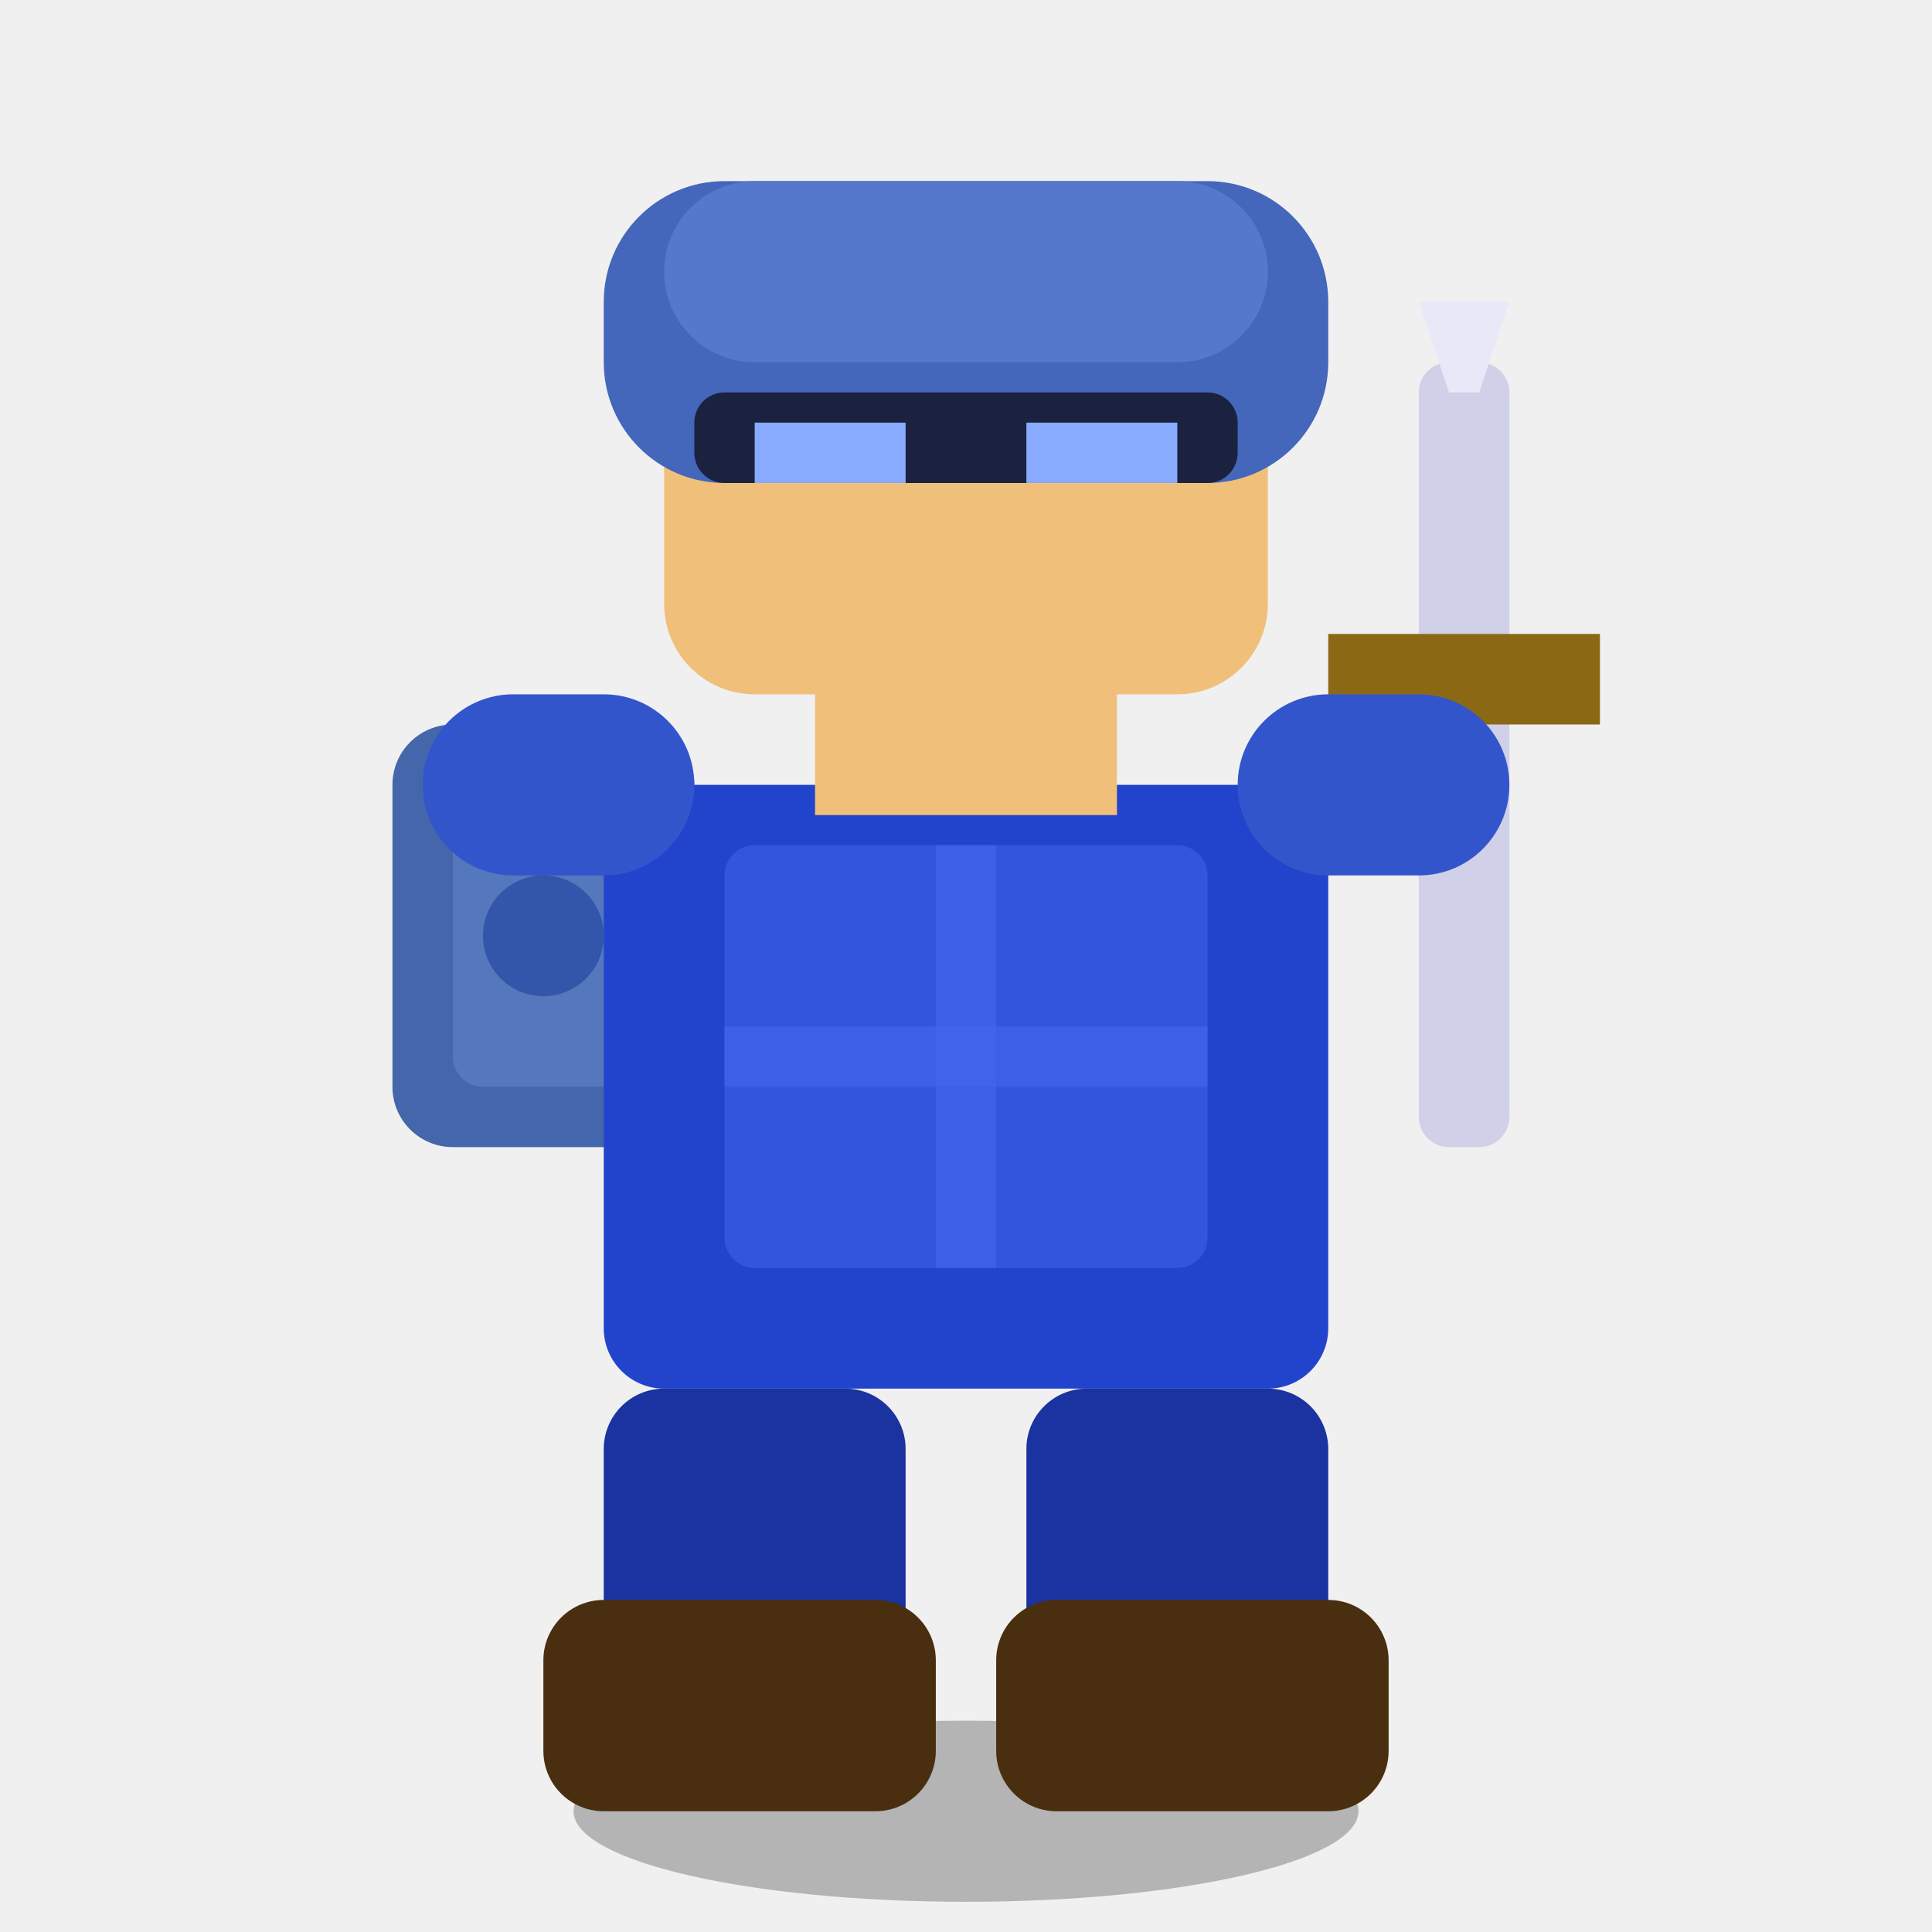
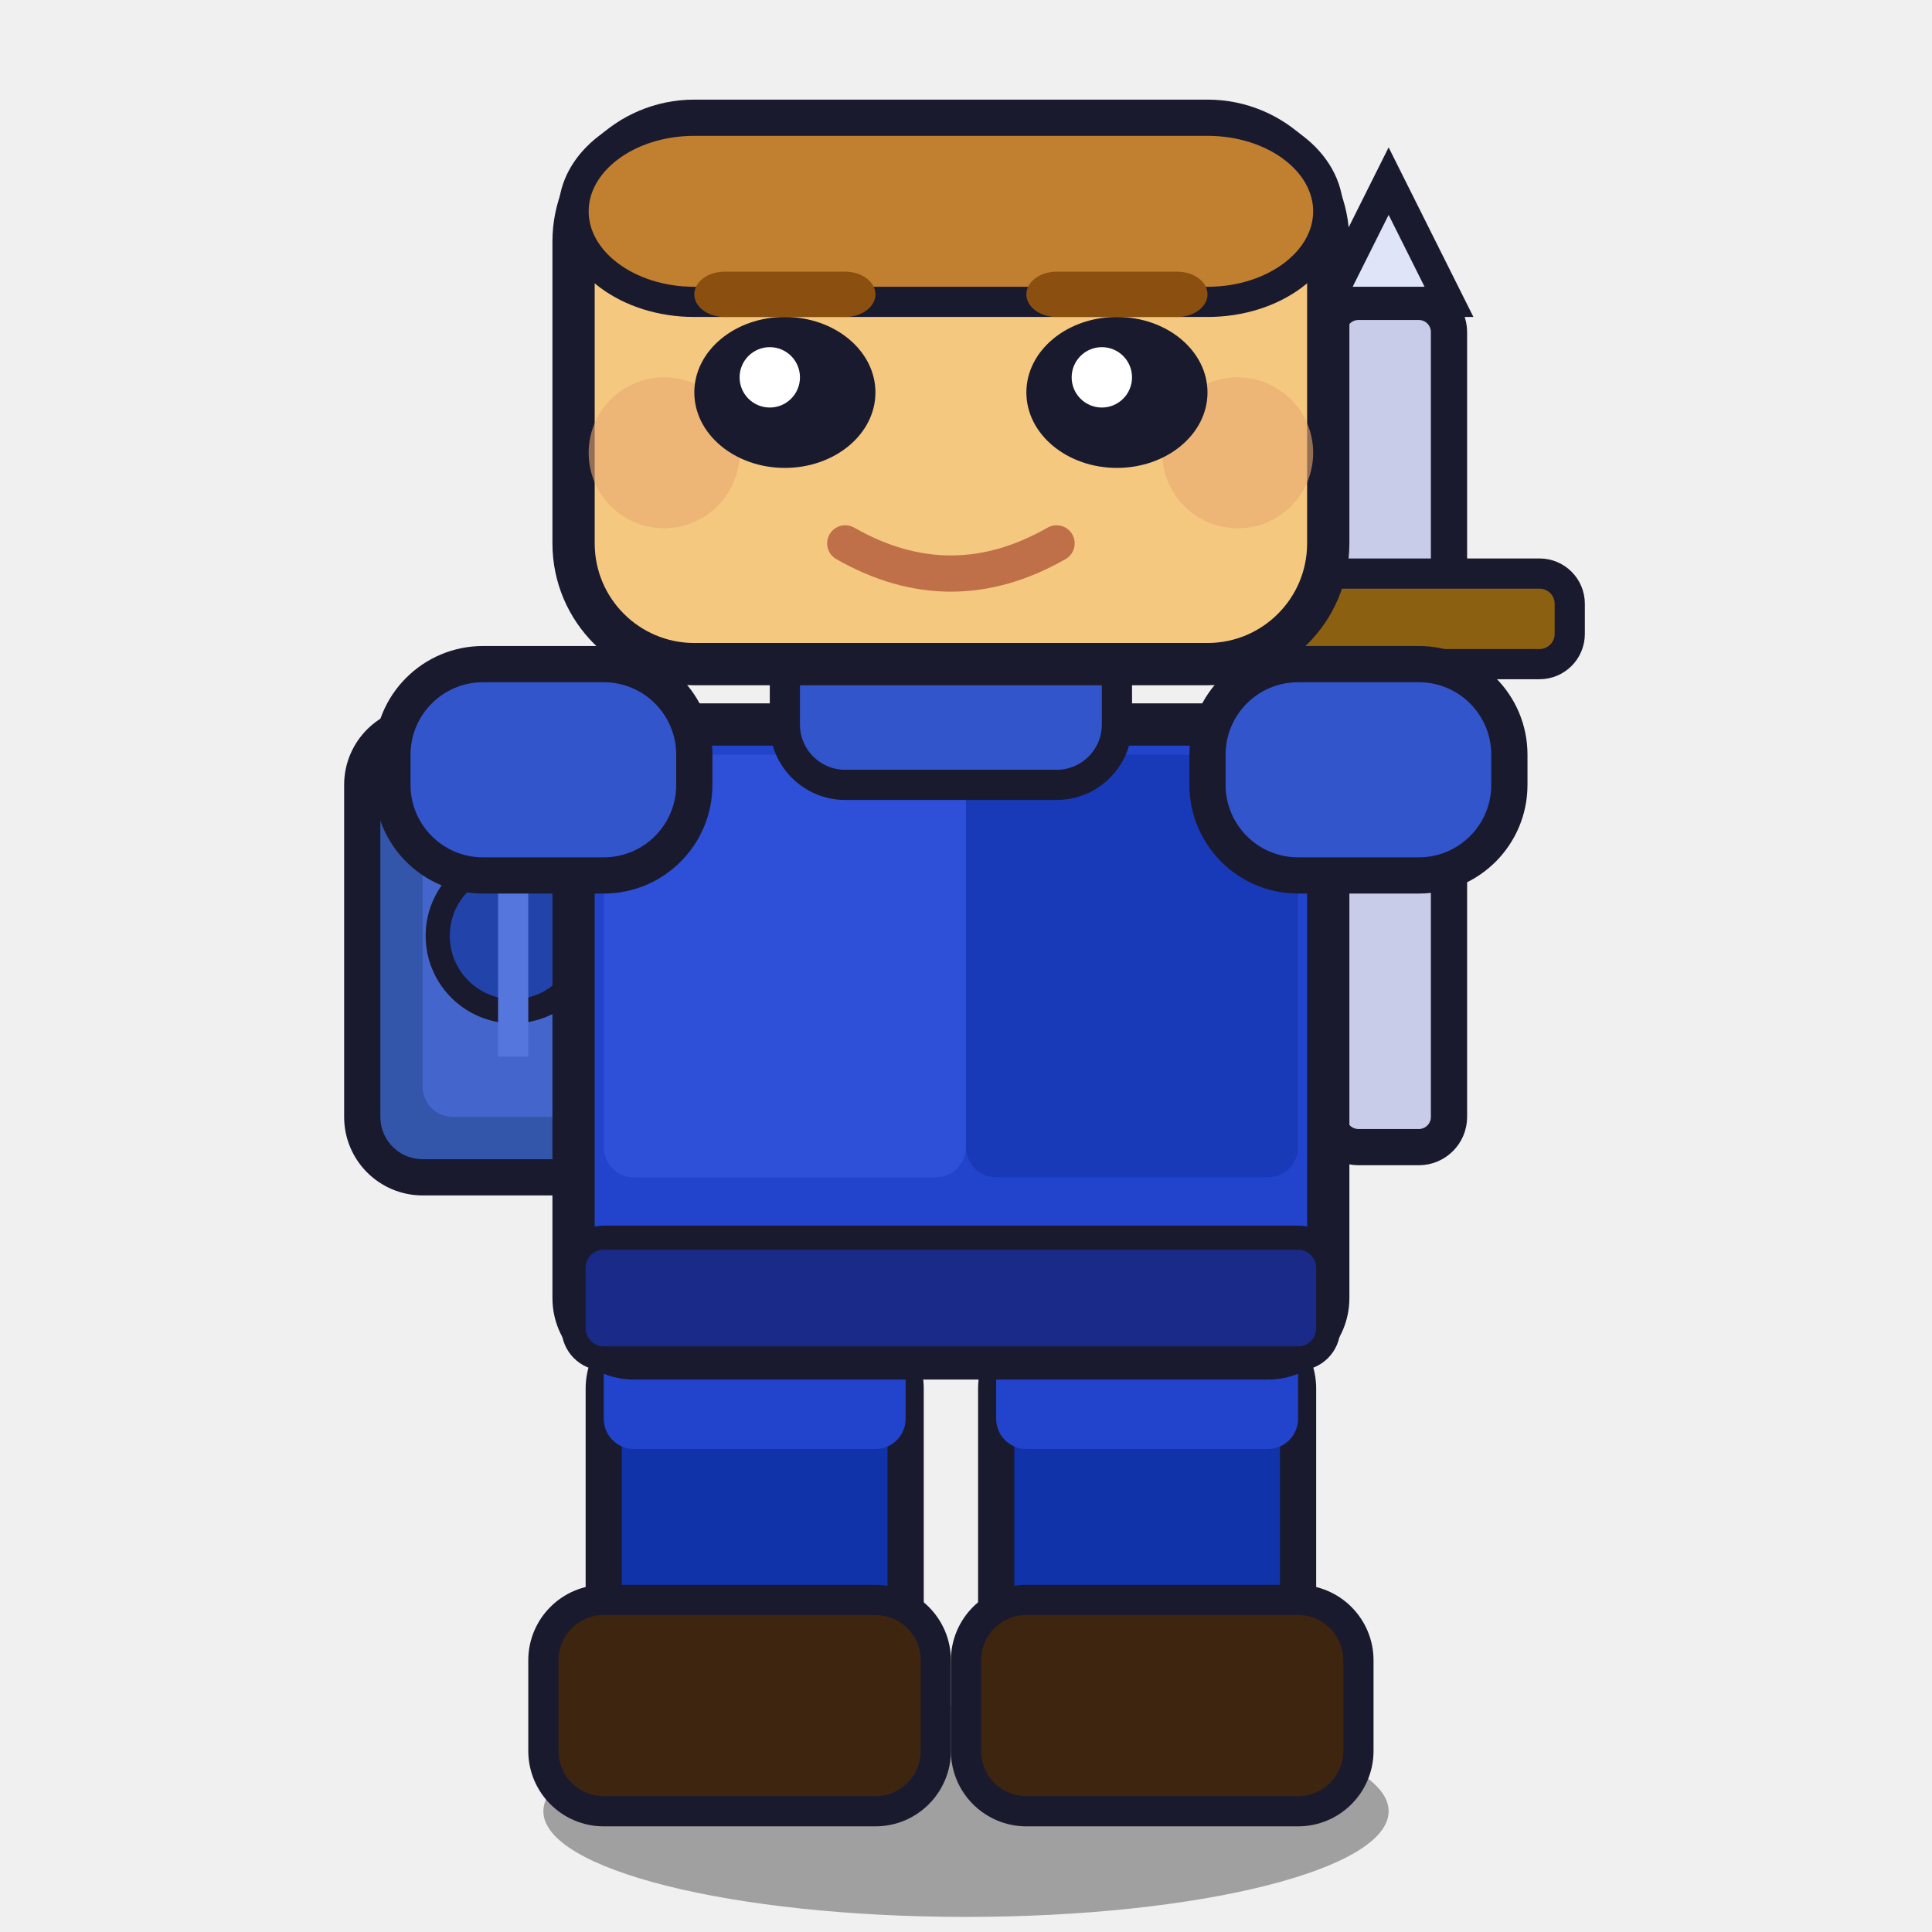
<svg xmlns="http://www.w3.org/2000/svg" width="64" height="64" viewBox="0 0 64 64">
-   <ellipse cx="32" cy="60" rx="13" ry="3" fill="#00000040" />
-   <rect x="47" y="12" width="3" height="26" fill="#d0d0e8" rx="1" />
-   <rect x="44" y="21" width="9" height="3" fill="#8b6914" />
-   <polygon points="47,10 50,10 49,13 48,13" fill="#e8e8f8" />
-   <rect x="13" y="24" width="10" height="14" fill="#4466aa" rx="2" />
-   <rect x="15" y="26" width="6" height="10" fill="#5577bb" rx="1" />
-   <circle cx="18" cy="31" r="2" fill="#3355aa" />
-   <rect x="20" y="26" width="24" height="20" fill="#2244cc" rx="2" />
-   <rect x="24" y="28" width="16" height="14" fill="#3355dd" rx="1" />
-   <rect x="31" y="28" width="2" height="14" fill="#4466ee" opacity="0.6" />
-   <rect x="24" y="34" width="16" height="2" fill="#4466ee" opacity="0.6" />
-   <rect x="14" y="23" width="9" height="6" fill="#3355cc" rx="3" />
-   <rect x="41" y="23" width="9" height="6" fill="#3355cc" rx="3" />
-   <rect x="27" y="21" width="10" height="6" fill="#f0c07a" />
-   <rect x="22" y="8" width="20" height="15" fill="#f0c07a" rx="3" />
-   <rect x="20" y="6" width="24" height="10" fill="#4466bb" rx="4" />
-   <rect x="22" y="6" width="20" height="6" fill="#5577cc" rx="3" />
-   <rect x="23" y="13" width="18" height="3" fill="#1a2240" rx="1" />
-   <rect x="25" y="14" width="5" height="2" fill="#88aaff" />
-   <rect x="34" y="14" width="5" height="2" fill="#88aaff" />
-   <rect x="20" y="46" width="10" height="12" fill="#1a33a0" rx="2" />
-   <rect x="34" y="46" width="10" height="12" fill="#1a33a0" rx="2" />
-   <rect x="18" y="53" width="13" height="7" fill="#4a2e10" rx="2" />
-   <rect x="33" y="53" width="13" height="7" fill="#4a2e10" rx="2" />
+   <ellipse cx="32" cy="60" rx="14" ry="3.5" fill="#00000055" />
+   <rect x="44" y="10" width="4" height="28" rx="1" fill="#c8cce8" stroke="#1a1a2e" stroke-width="1.2" />
+   <rect x="40" y="19" width="12" height="3" rx="1" fill="#8b6010" stroke="#1a1a2e" stroke-width="1" />
+   <polygon points="44,10 48,10 46,6" fill="#e0e4f8" stroke="#1a1a2e" stroke-width="1" />
+   <rect x="12" y="24" width="11" height="15" rx="2" fill="#3355aa" stroke="#1a1a2e" stroke-width="1.2" />
+   <rect x="14" y="26" width="7" height="11" rx="1" fill="#4466cc" />
+   <circle cx="17" cy="31" r="2.5" fill="#2244aa" stroke="#1a1a2e" stroke-width="0.8" />
+   <line x1="17" y1="27" x2="17" y2="35" stroke="#5577dd" stroke-width="1" />
+   <rect x="20" y="44" width="10" height="13" rx="2" fill="#1133aa" stroke="#1a1a2e" stroke-width="1.2" />
+   <rect x="33" y="44" width="10" height="13" rx="2" fill="#1133aa" stroke="#1a1a2e" stroke-width="1.2" />
+   <rect x="20" y="44" width="10" height="4" rx="1" fill="#2244cc" />
+   <rect x="33" y="44" width="10" height="4" rx="1" fill="#2244cc" />
+   <rect x="18" y="53" width="13" height="7" rx="2" fill="#3d2510" stroke="#1a1a2e" stroke-width="1" />
+   <rect x="32" y="53" width="13" height="7" rx="2" fill="#3d2510" stroke="#1a1a2e" stroke-width="1" />
+   <rect x="19" y="24" width="25" height="21" rx="2" fill="#2244cc" stroke="#1a1a2e" stroke-width="1.4" />
+   <rect x="20" y="25" width="12" height="14" rx="1" fill="#3355dd" opacity="0.7" />
+   <rect x="32" y="25" width="11" height="14" rx="1" fill="#1133aa" opacity="0.6" />
+   <rect x="19" y="41" width="25" height="4" rx="1" fill="#1a2a88" stroke="#1a1a2e" stroke-width="0.8" />
+   <rect x="13" y="22" width="10" height="7" rx="3" fill="#3355cc" stroke="#1a1a2e" stroke-width="1.2" />
+   <rect x="40" y="22" width="10" height="7" rx="3" fill="#3355cc" stroke="#1a1a2e" stroke-width="1.2" />
+   <rect x="26" y="20" width="11" height="6" rx="2" fill="#3355cc" stroke="#1a1a2e" stroke-width="1" />
+   <rect x="27" y="16" width="9" height="6" rx="2" fill="#f5c880" stroke="#1a1a2e" stroke-width="1" />
+   <rect x="19" y="4" width="25" height="18" rx="4" fill="#f5c880" stroke="#1a1a2e" stroke-width="1.4" />
+   <rect x="19" y="4" width="25" height="6" rx="4" fill="#c08030" stroke="#1a1a2e" stroke-width="1" />
+   <circle cx="22" cy="15" r="2.5" fill="#e8a870" opacity="0.6" />
+   <circle cx="41" cy="15" r="2.5" fill="#e8a870" opacity="0.6" />
+   <ellipse cx="26" cy="13" rx="3" ry="2.5" fill="#1a1a2e" />
+   <ellipse cx="37" cy="13" rx="3" ry="2.5" fill="#1a1a2e" />
+   <circle cx="25.5" cy="12.5" r="1" fill="#ffffff" />
+   <circle cx="36.5" cy="12.5" r="1" fill="#ffffff" />
+   <rect x="23" y="9" width="6" height="1.5" rx="1" fill="#8b5010" />
+   <rect x="34" y="9" width="6" height="1.5" rx="1" fill="#8b5010" />
+   <path d="M 28 18 Q 31.5 20 35 18" stroke="#c07048" stroke-width="1.2" fill="none" stroke-linecap="round" />
</svg>
